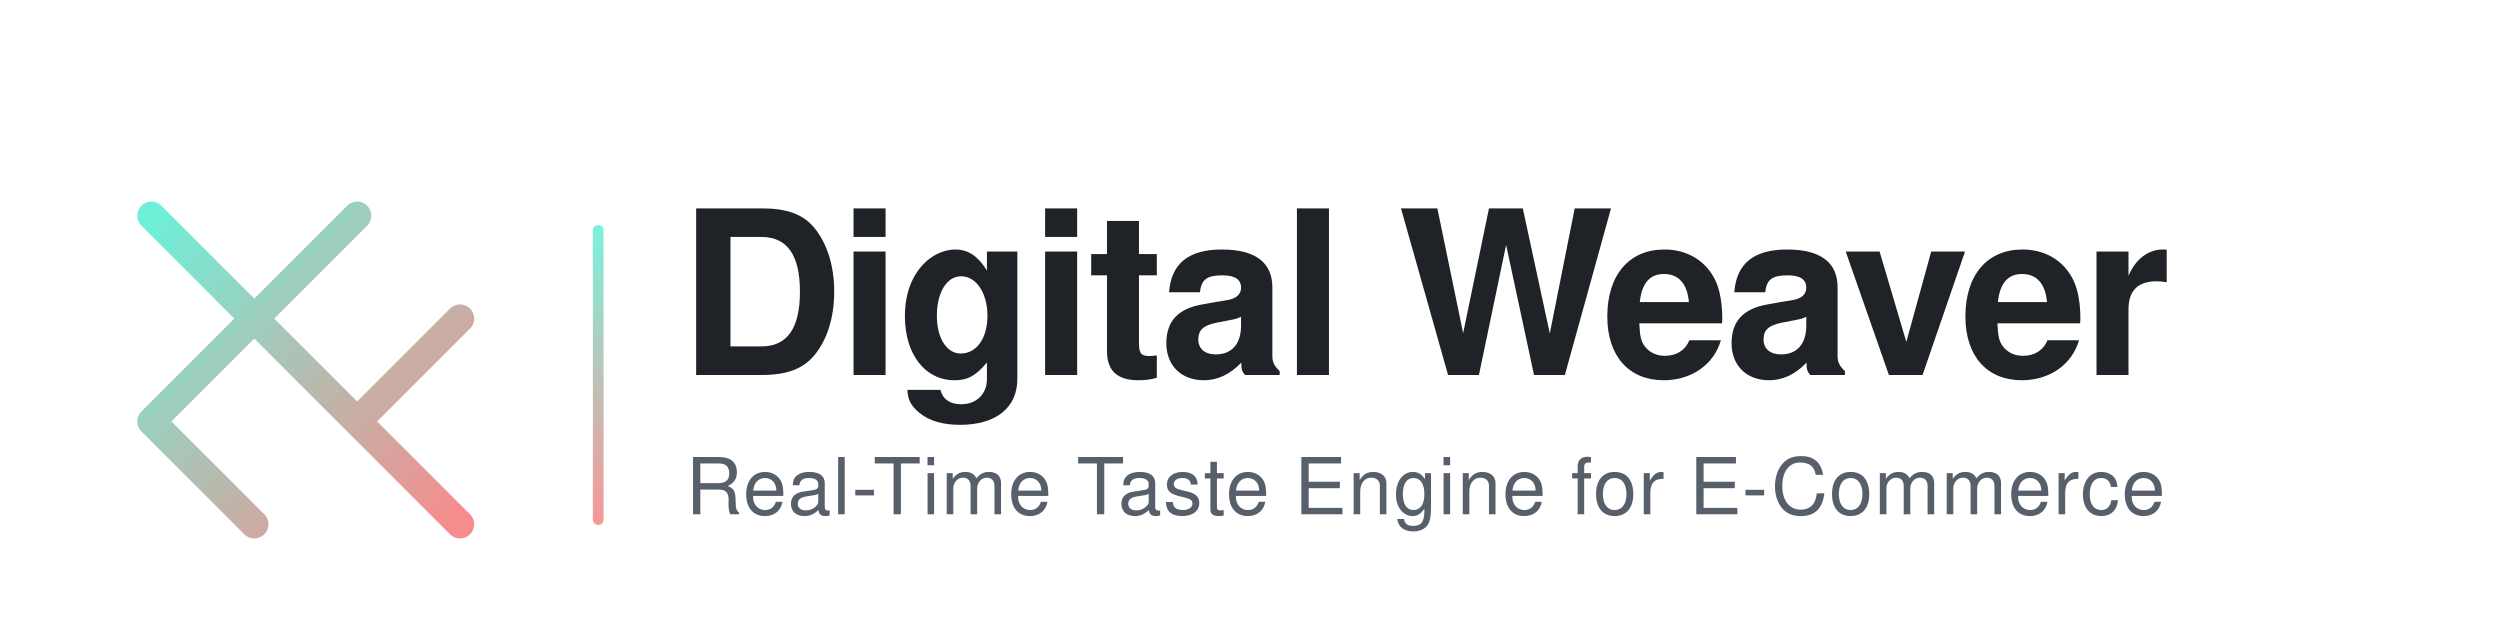
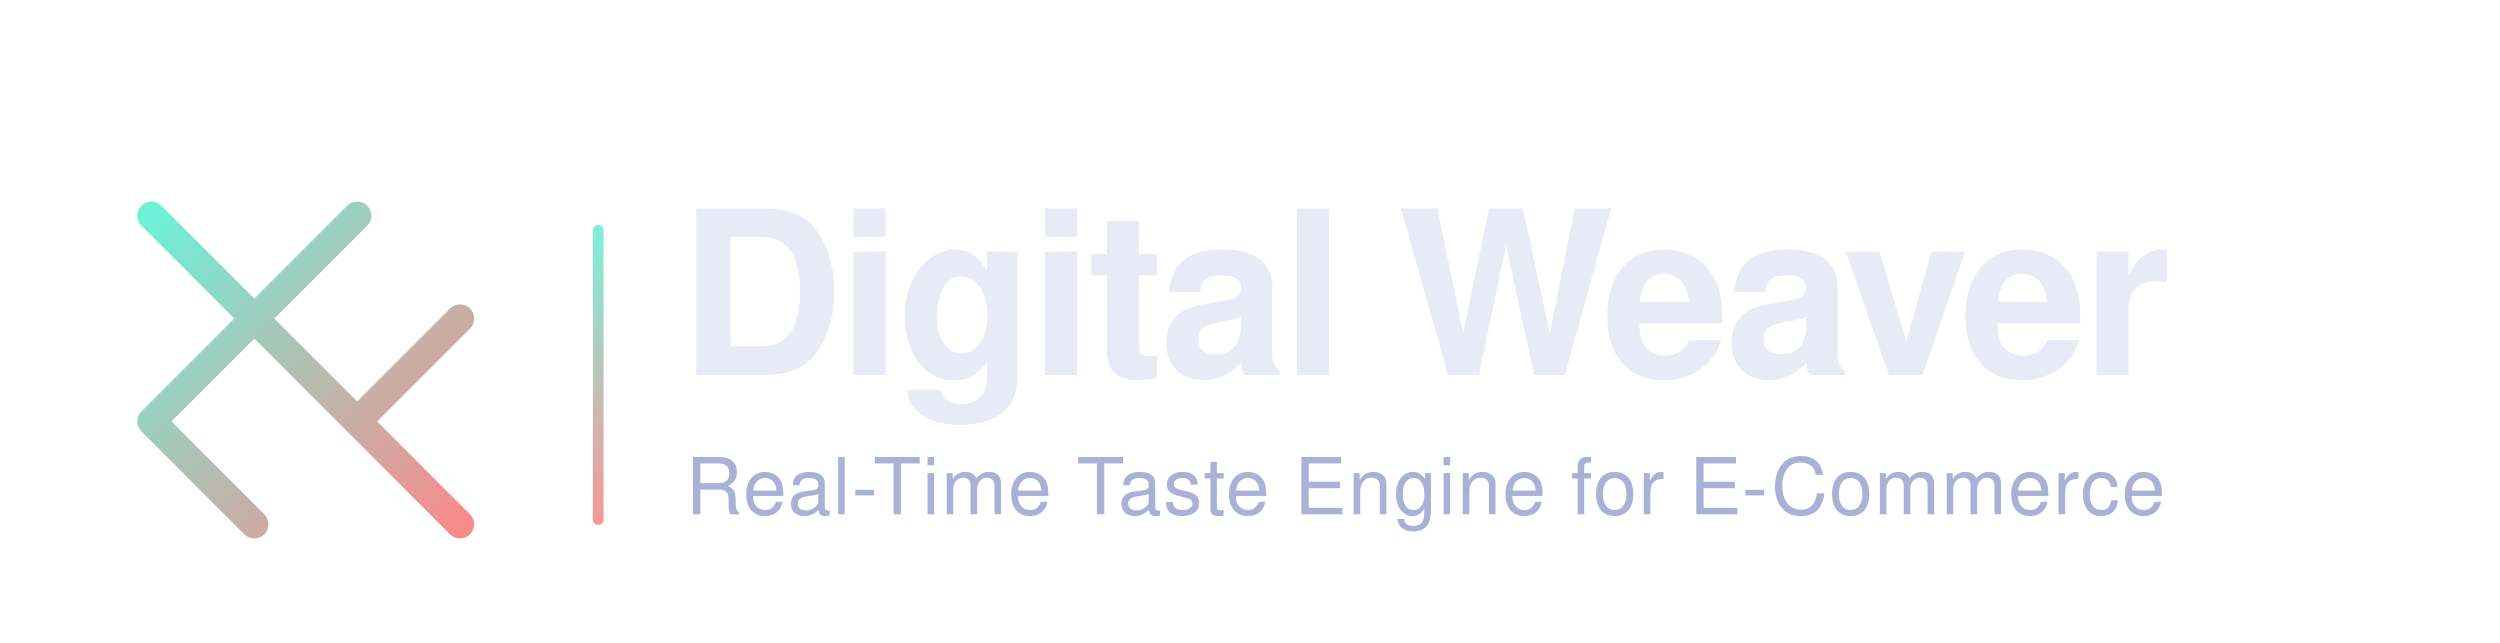
<svg xmlns="http://www.w3.org/2000/svg" viewBox="20 25 700 180" width="100%" preserveAspectRatio="xMidYMid meet" role="img" aria-labelledby="dw-title dw-desc">
  <defs>
    <linearGradient id="dwMark" gradientUnits="userSpaceOnUse" x1="4" y1="4" x2="28" y2="28">
      <stop stop-color="#6EF0D8" />
      <stop offset="1" stop-color="#F88B8B" />
    </linearGradient>
    <linearGradient id="dwVert" gradientUnits="userSpaceOnUse" x1="0" y1="88" x2="0" y2="172">
      <stop stop-color="#6EF0D8" />
      <stop offset="1" stop-color="#F88B8B" />
    </linearGradient>
    <style>
      .dw-wm {
        font-family: -apple-system, BlinkMacSystemFont, 'Helvetica Neue', Helvetica, Arial, sans-serif;
        font-weight: 700;
        font-size: 64px;
        letter-spacing: -1.5px;
-         fill: #1f2328;
+         fill: #e8eaf6;
      }
      .dw-tag {
        font-family: -apple-system, BlinkMacSystemFont, 'Helvetica Neue', Helvetica, Arial, sans-serif;
        font-weight: 500;
        font-size: 22px;
        letter-spacing: 0.4px;
-         fill: #57606a;
+         fill: #a9b1d6;
      }
    </style>
  </defs>
  <g transform="translate(986,34) scale(6)" opacity="0.07">
    <path d="M4 4L12 12L4 20M28 12L20 20L28 28M20 4L12 12L20 20M12 28L4 20" fill="none" stroke="url(#dwMark)" stroke-width="2" stroke-linecap="round" stroke-linejoin="round" />
  </g>
  <g transform="translate(48,71) scale(3.6)">
    <path d="M4 4L12 12L4 20M28 12L20 20L28 28M20 4L12 12L20 20M12 28L4 20" fill="none" stroke="url(#dwMark)" stroke-width="2.2" stroke-linecap="round" stroke-linejoin="round" />
  </g>
  <rect x="186" y="88" width="3" height="84" rx="1.5" fill="url(#dwVert)" opacity="0.9" />
  <text class="dw-wm" x="210" y="130">Digital Weaver</text>
  <text class="dw-tag" x="212" y="169">Real-Time Taste Engine for E-Commerce</text>
</svg>
